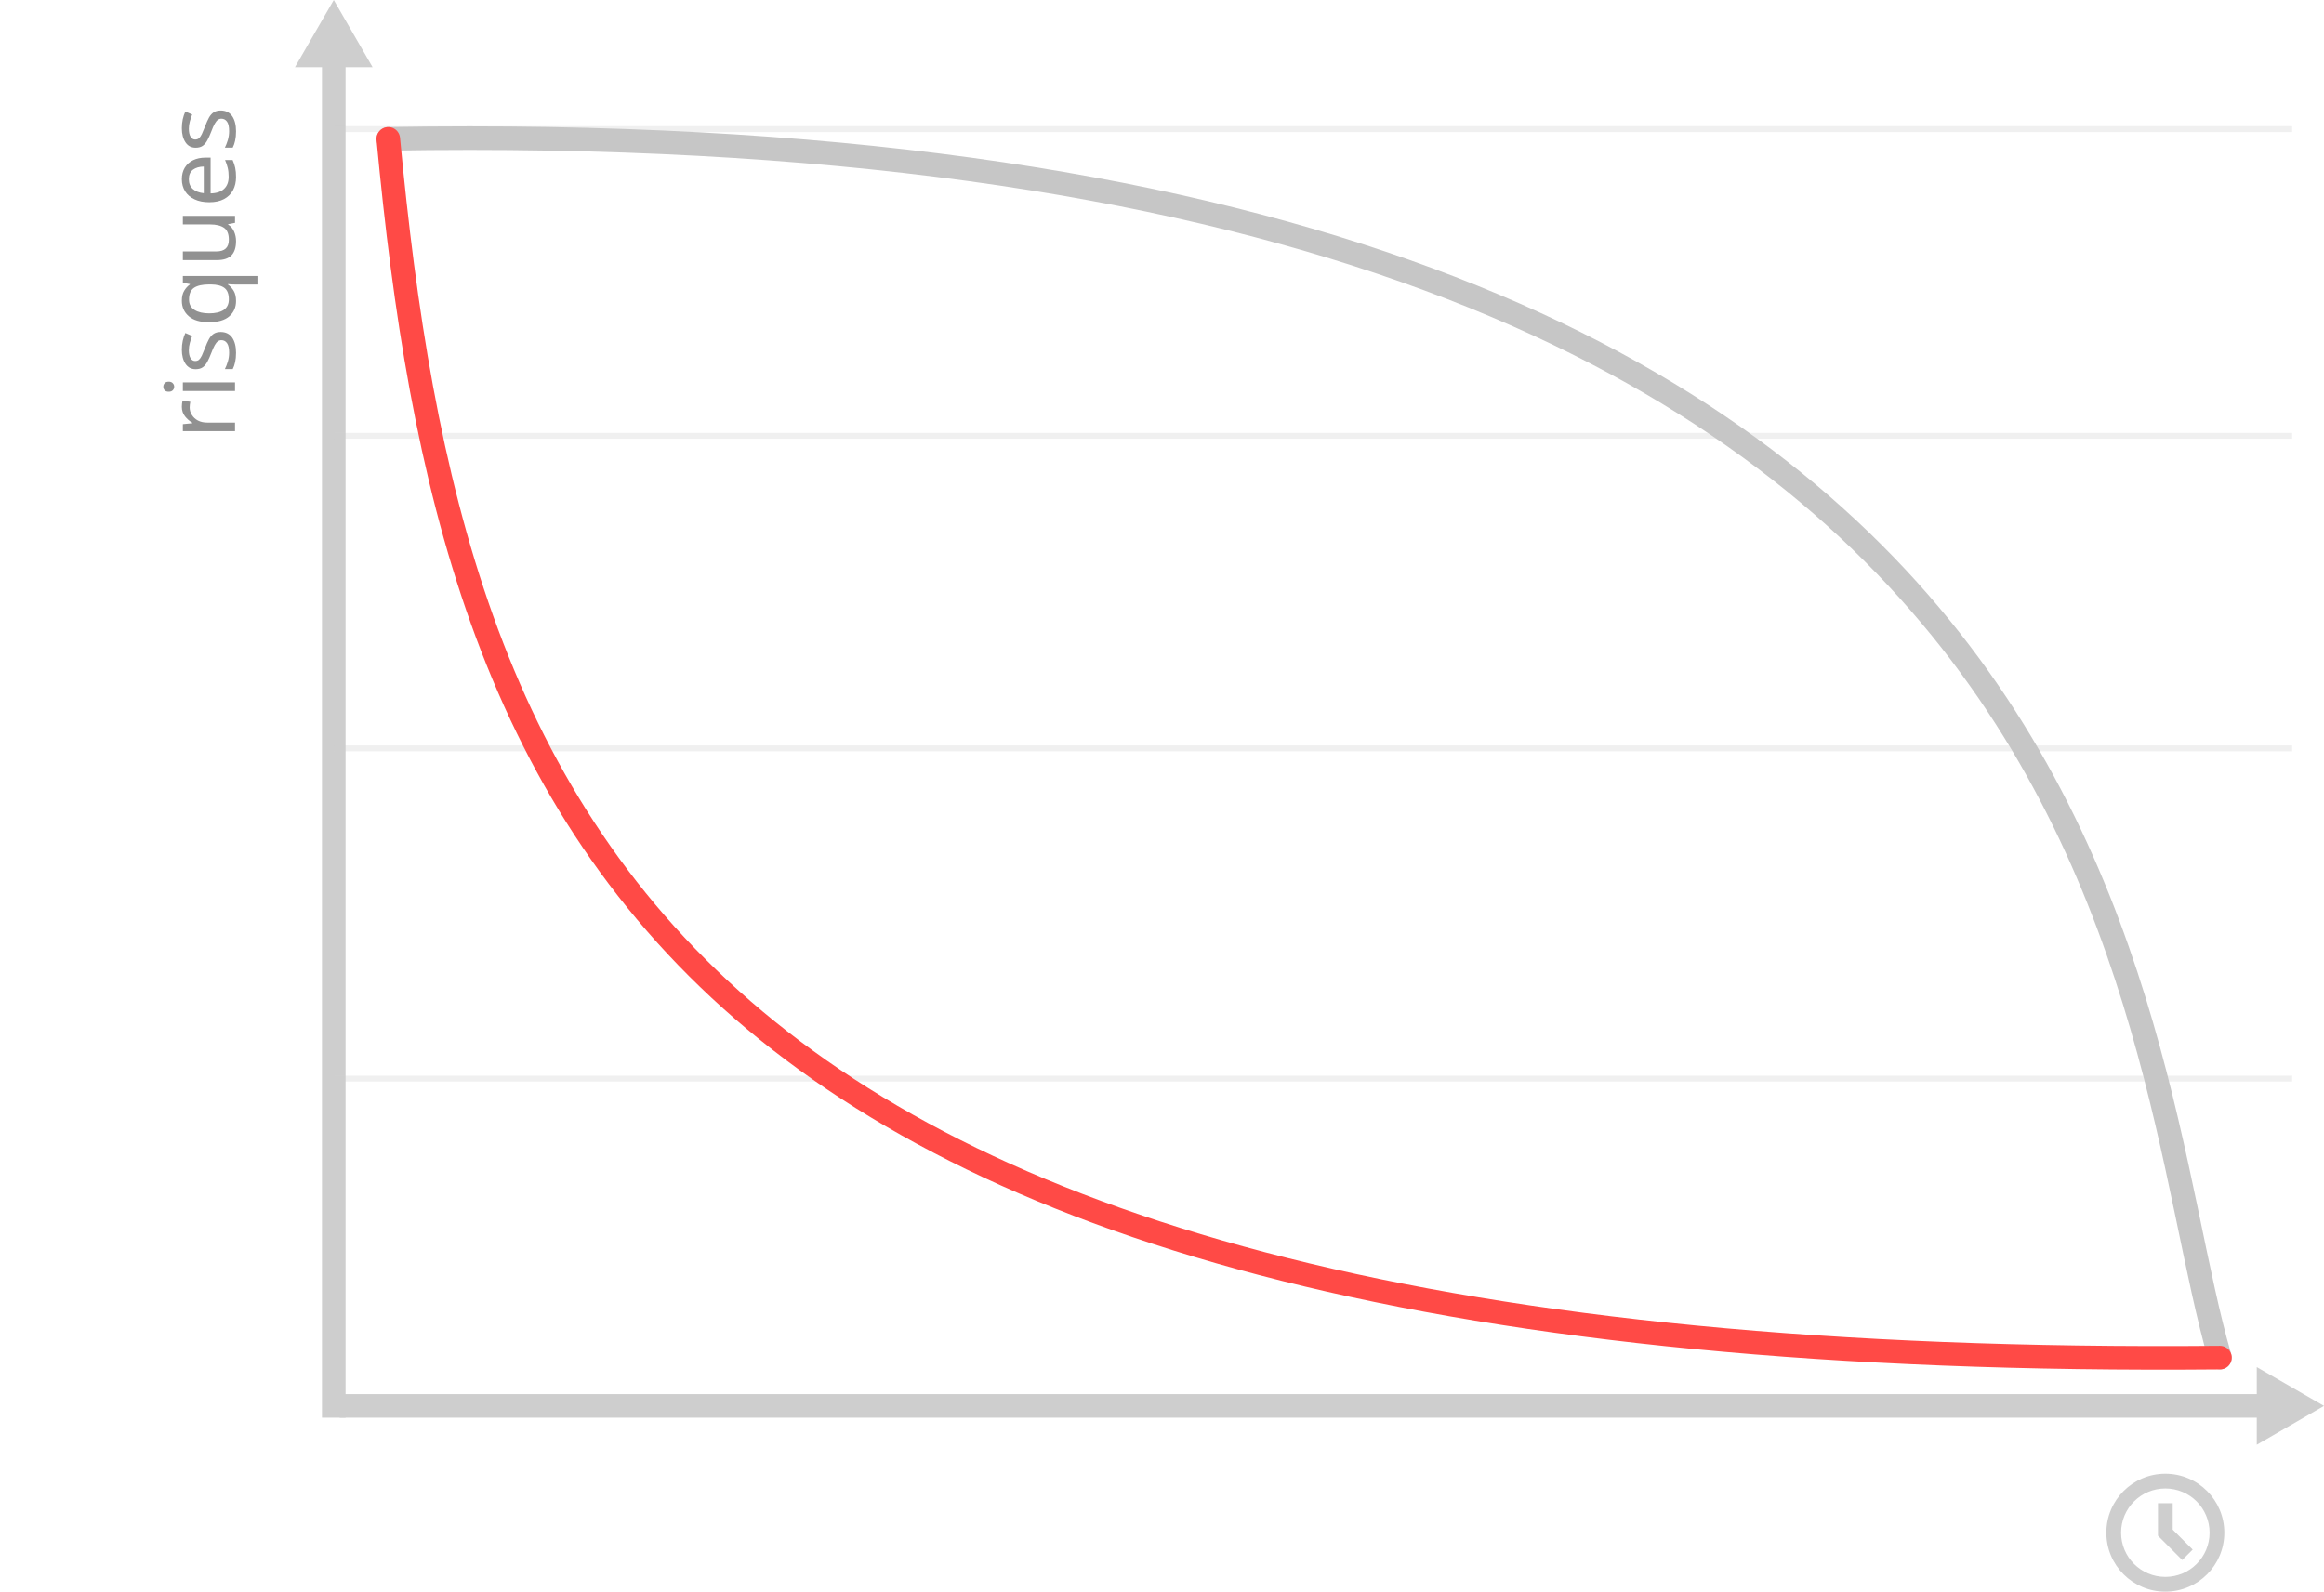
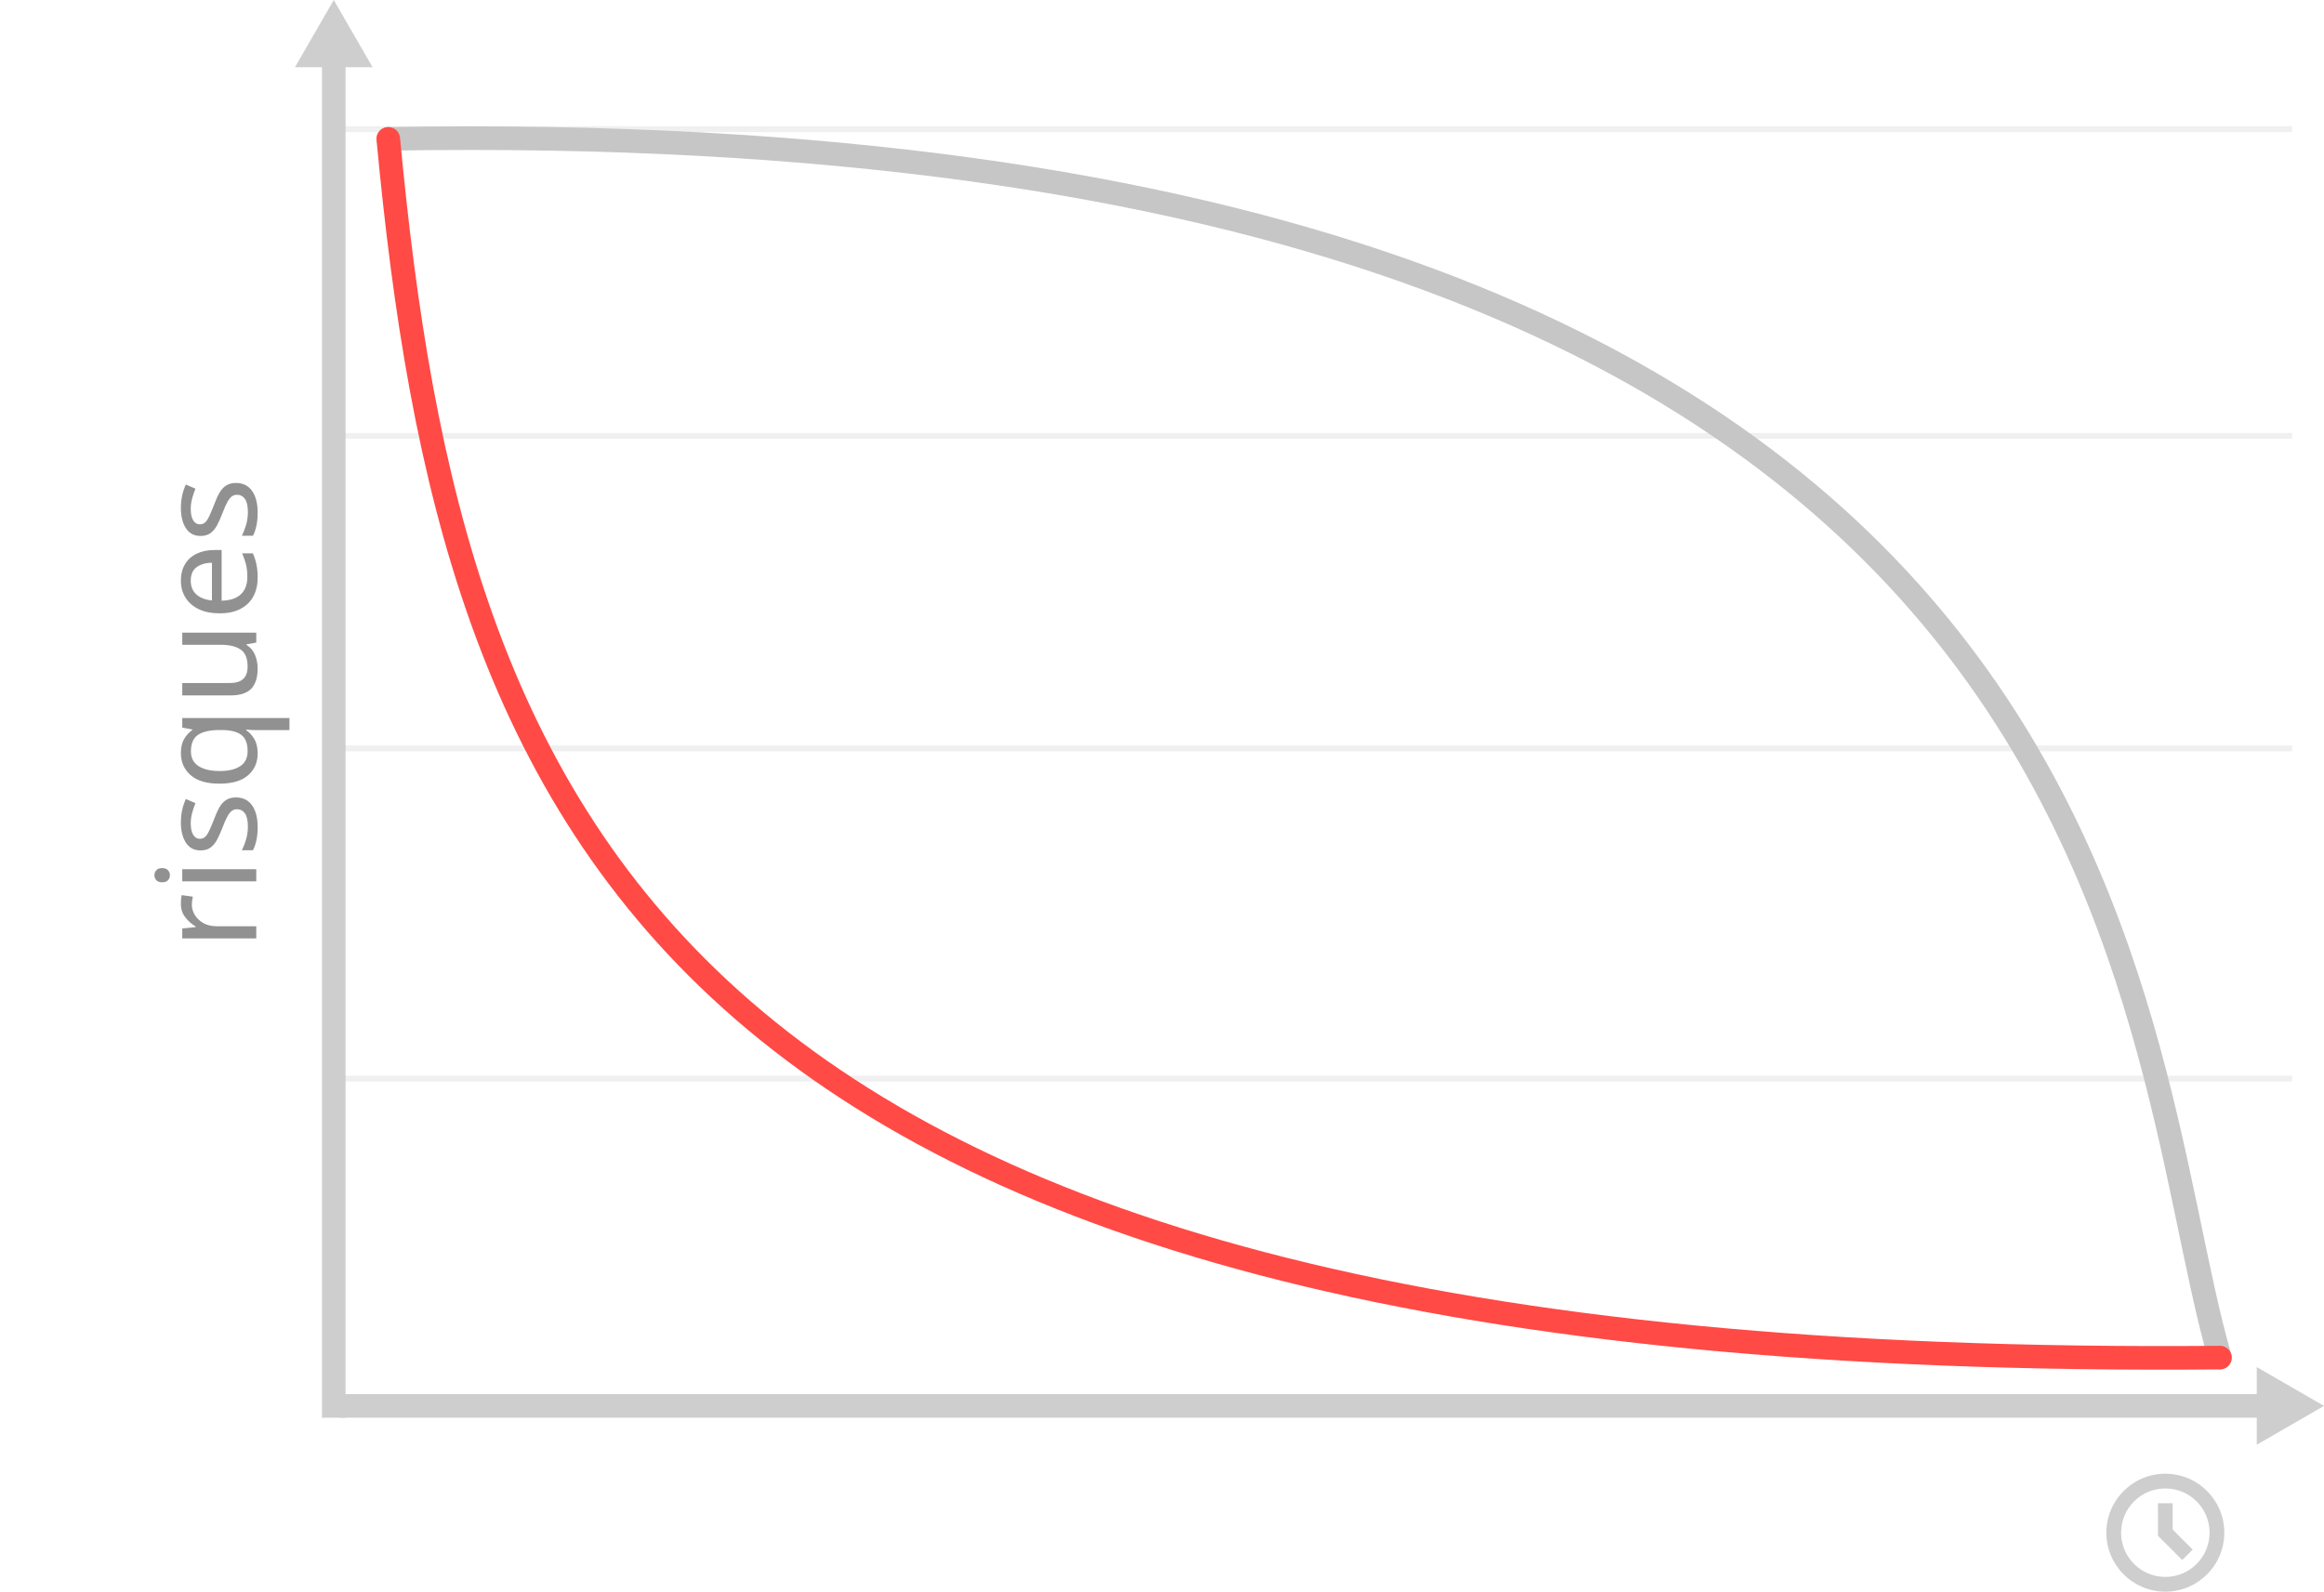
<svg xmlns="http://www.w3.org/2000/svg" version="1.1" id="agilite-valeur" x="0px" y="0px" width="393.98px" height="269.898px" viewBox="0 0 393.98 269.898" enable-background="new 0 0 393.98 269.898" xml:space="preserve">
  <g id="full">
    <g>
      <g id="r-plan">
        <line fill="none" stroke="#CECECE" stroke-width="4" stroke-miterlimit="10" x1="57.582" y1="238.398" x2="384.582" y2="238.398" />
        <g>
          <polygon fill="#CECECE" points="382.582,244.98 393.98,238.398 382.582,231.817     " />
        </g>
      </g>
    </g>
    <g>
      <g id="r-plan-2">
        <line fill="none" stroke="#CECECE" stroke-width="4" stroke-miterlimit="10" x1="56.582" y1="240.398" x2="56.582" y2="9.398" />
        <g>
          <polygon fill="#CECECE" points="63.164,11.398 56.583,0 50.001,11.398     " />
        </g>
      </g>
    </g>
-     <text id="r-valeur" transform="matrix(-4.371139e-008 -1 1 -4.371139e-008 39.8425 74.5188)" fill="#919191" font-family="'MyriadPro-Regular'" font-size="16.5">risques</text>
+     <text id="r-valeur" transform="matrix(-4.371139e-008 -1 1 -4.371139e-008 43.446 161.1111)" fill="#919191" font-family="'MyriadPro-Regular'" font-size="23.429">risques</text>
    <g id="r-scales" opacity="0.3">
      <line id="r-scale-1" fill="none" stroke="#CECECE" stroke-miterlimit="10" x1="56.582" y1="126.898" x2="388.582" y2="126.898" />
      <line id="r-scale-2" fill="none" stroke="#CECECE" stroke-miterlimit="10" x1="56.582" y1="73.898" x2="388.582" y2="73.898" />
      <line id="r-scale-3" fill="none" stroke="#CECECE" stroke-miterlimit="10" x1="56.582" y1="182.898" x2="388.582" y2="182.898" />
      <line id="r-scale-4" fill="none" stroke="#CECECE" stroke-miterlimit="10" x1="56.582" y1="21.898" x2="388.582" y2="21.898" />
    </g>
-     <path id="r-time" fill="#CECECE" d="M369.948,264.532l-4.116-4.116v-5.517h2.5v4.48l3.387,3.387L369.948,264.532z M367.082,249.898   c-5.521,0-10,4.477-10,10c0,5.521,4.479,10,10,10c5.523,0,10-4.479,10-10C377.082,254.375,372.605,249.898,367.082,249.898z    M367.082,267.398c-4.142,0-7.5-3.358-7.5-7.5c0-4.145,3.358-7.5,7.5-7.5c4.145,0,7.5,3.355,7.5,7.5   C374.582,264.04,371.224,267.398,367.082,267.398z" />
+     <path id="r-time" fill="#CECECE" d="M369.948,264.532l-4.116-4.116v-5.517h2.5v4.479l3.388,3.388L369.948,264.532z    M367.082,249.898c-5.521,0-10,4.477-10,10c0,5.521,4.479,10,10,10c5.523,0,10-4.479,10-10   C377.082,254.375,372.605,249.898,367.082,249.898z M367.082,267.398c-4.142,0-7.5-3.358-7.5-7.5c0-4.146,3.358-7.5,7.5-7.5   c4.146,0,7.5,3.354,7.5,7.5C374.582,264.04,371.224,267.398,367.082,267.398z" />
    <g>
      <g>
        <g>
-           <path id="r-old-gris" fill="none" stroke="#C6C6C6" stroke-width="4" stroke-linecap="round" stroke-miterlimit="10" d="      M65.823,23.544c299.092-5.021,294.366,151.423,310.518,206.664" />
+           <path id="r-old-gris" fill="none" stroke="#C6C6C6" stroke-width="4" stroke-linecap="round" stroke-miterlimit="10" d="      M65.823,23.544c299.092-5.021,294.366,151.423,310.519,206.664" />
        </g>
      </g>
    </g>
    <g>
      <g>
        <g>
-           <path id="r-courbe-bleue" fill="none" stroke="#ff4a46" stroke-width="4" stroke-linecap="round" stroke-miterlimit="10" d="      M65.823,23.544c10.908,116.051,45.908,209.051,310.518,206.664" />
+           <path id="r-courbe-bleue" fill="none" stroke="#FF4A46" stroke-width="4" stroke-linecap="round" stroke-miterlimit="10" d="      M65.823,23.544c10.908,116.051,45.908,209.051,310.519,206.664" />
        </g>
      </g>
    </g>
  </g>
</svg>
